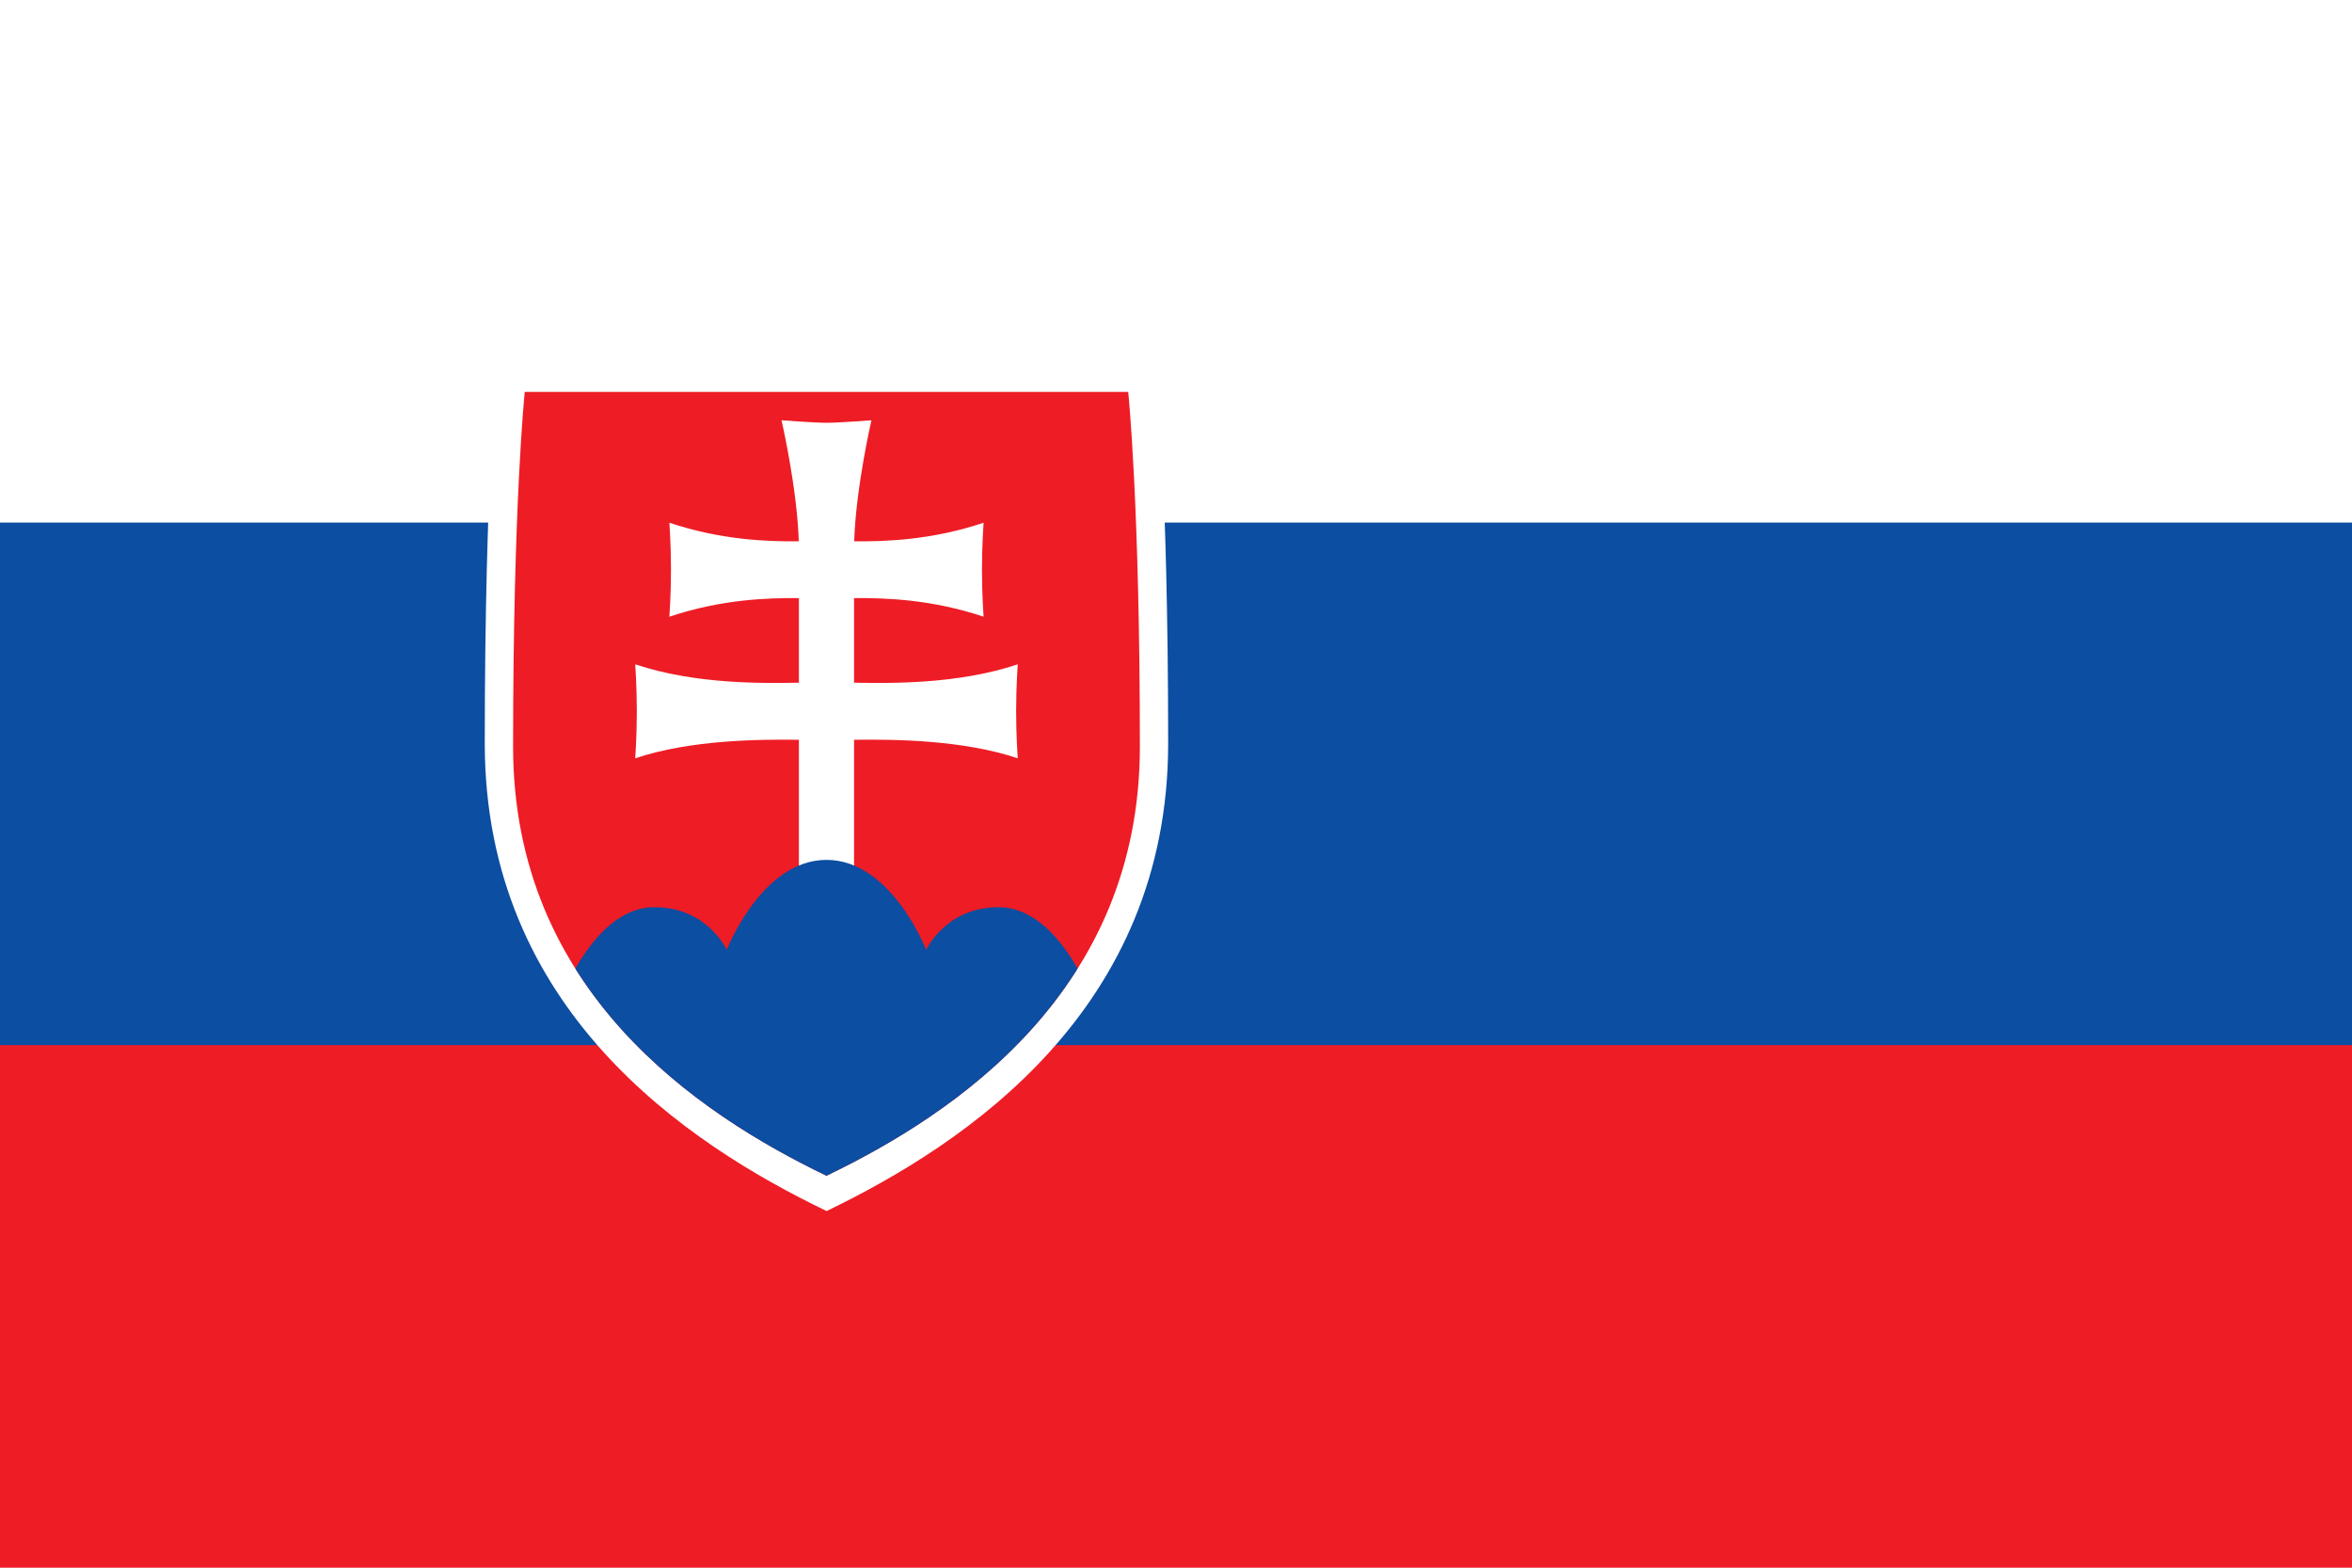
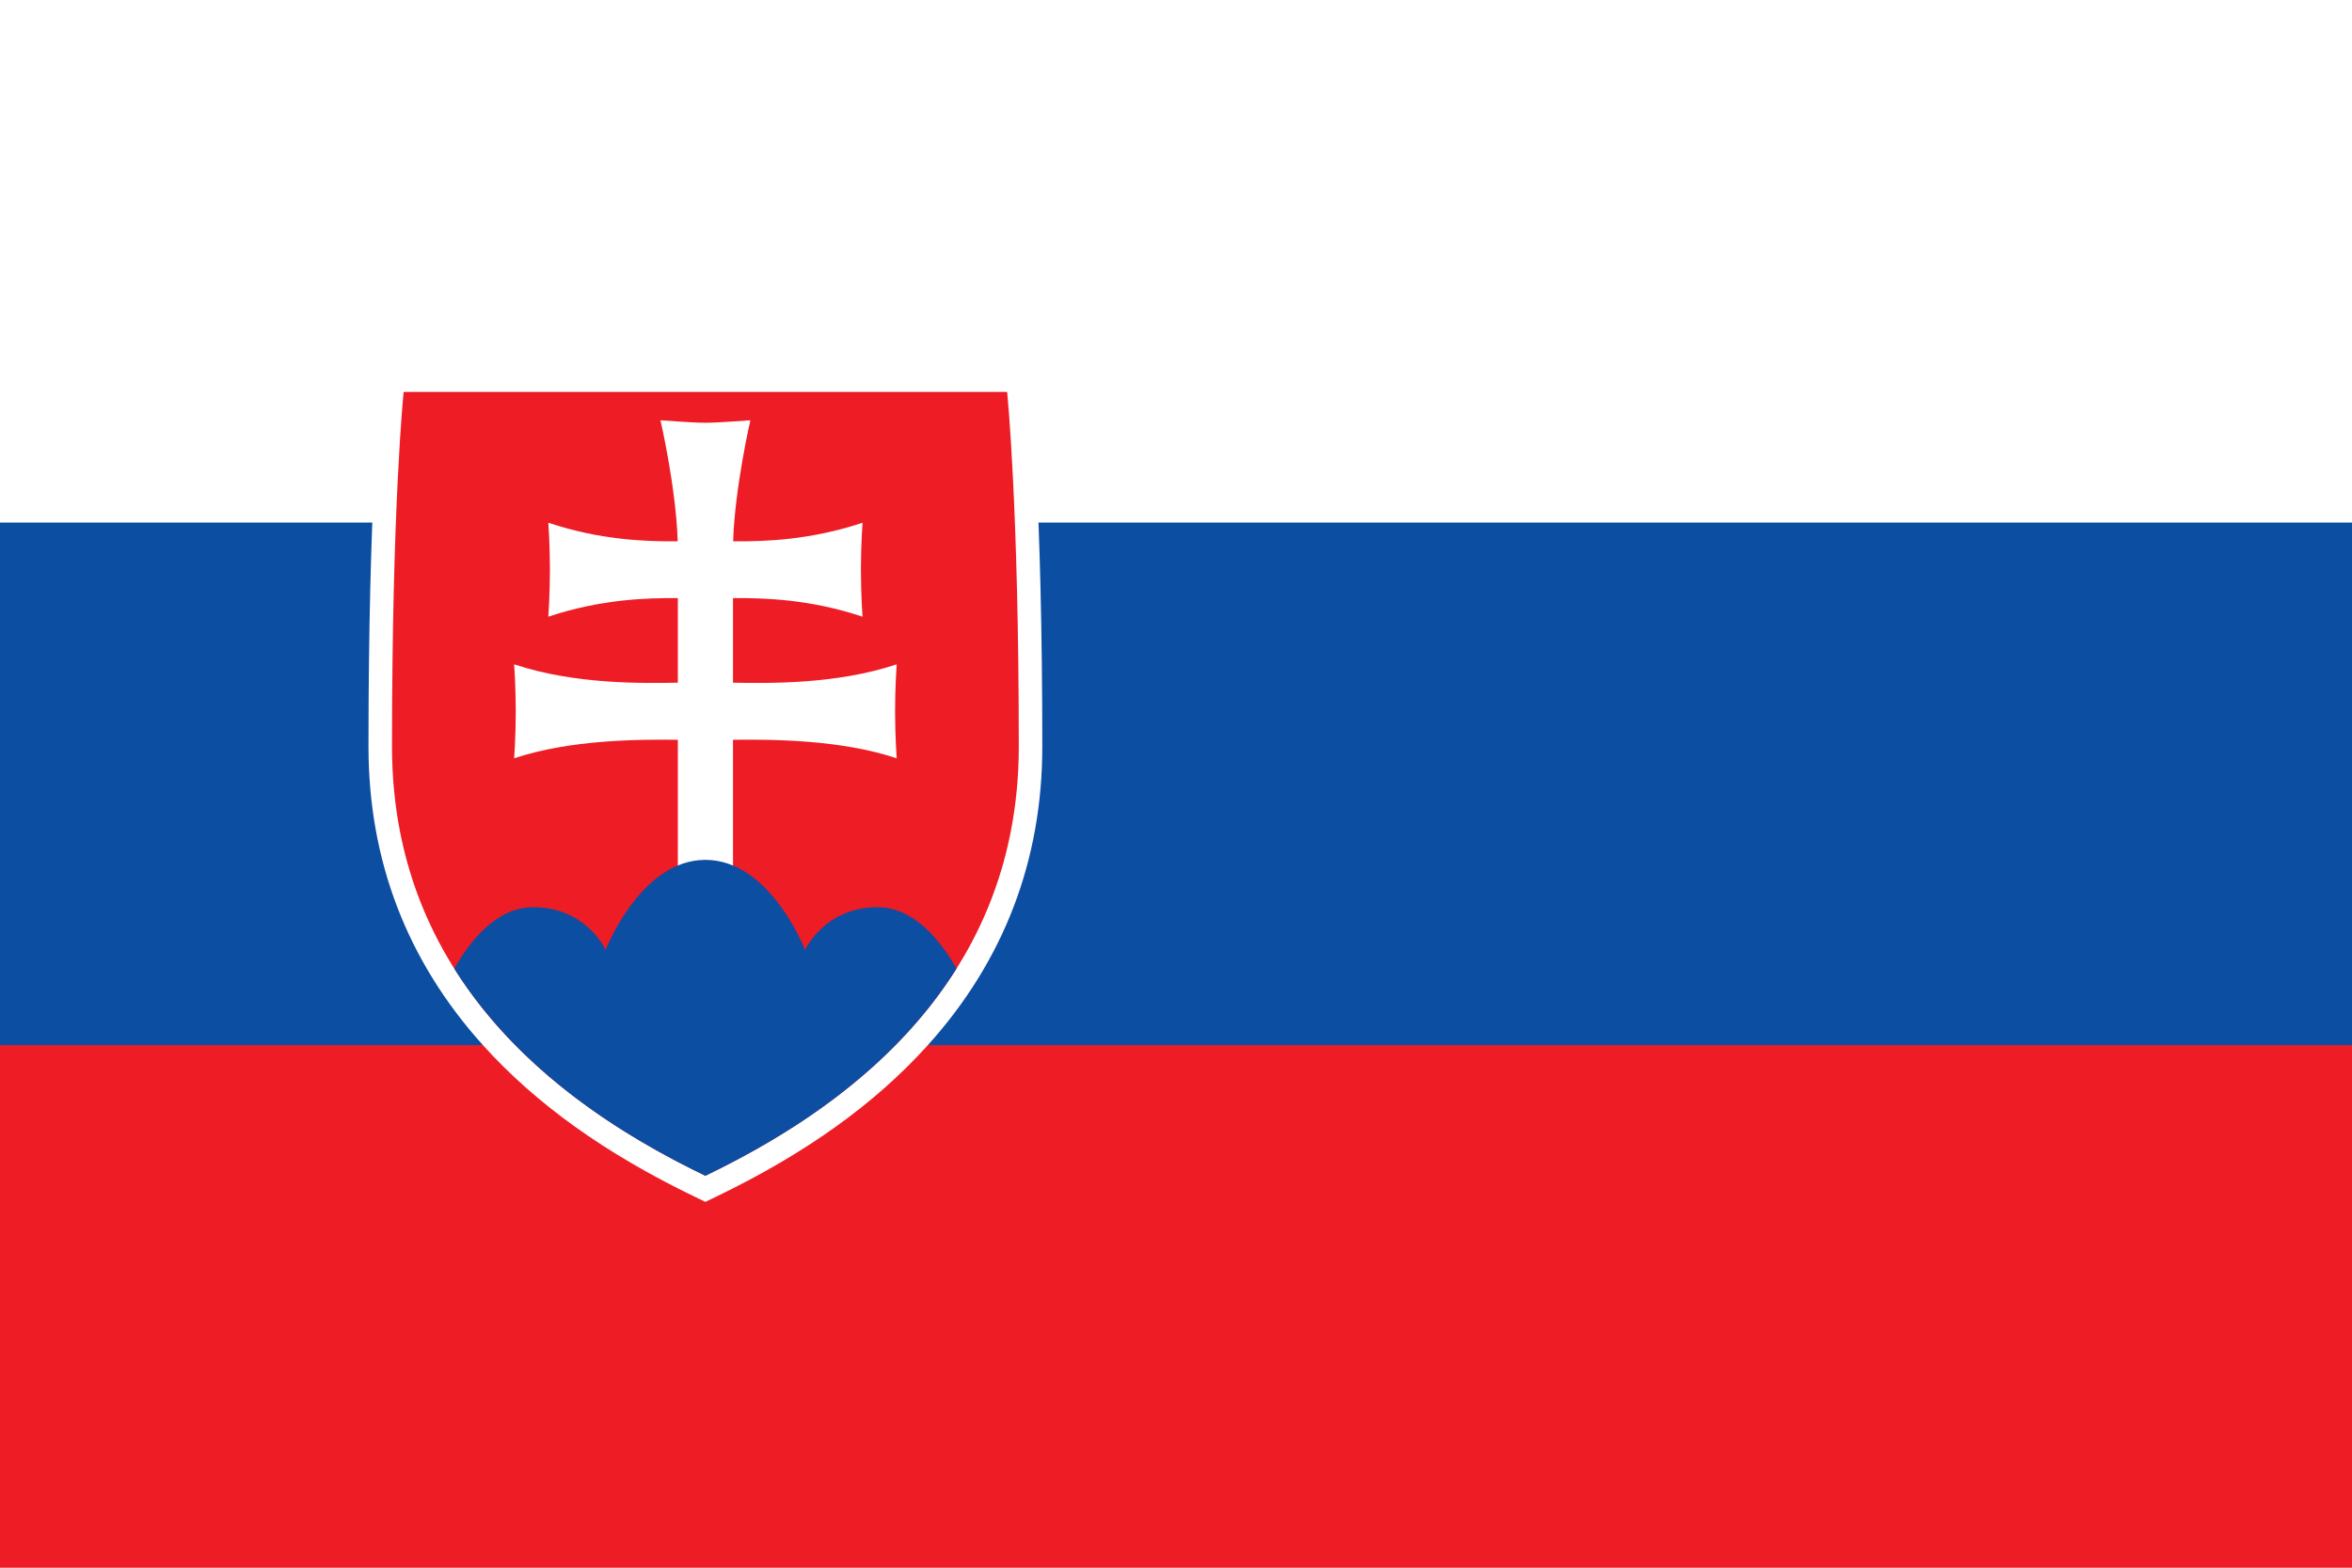
- <svg xmlns="http://www.w3.org/2000/svg" version="1.1" width="900" height="600" viewBox="0 0 9 6" id="svg2">
-   <defs id="defs31">
-     <clipPath id="clipPath2834">
-       <path d="M 294.901,263.249 C 210.423,303.94 89.585,384.705 89.585,544.47 C 89.585,704.234 97.224,776.892 97.224,776.892 L 294.901,776.892 L 492.583,776.892 C 492.583,776.892 500.224,704.234 500.224,544.47 C 500.224,384.705 379.385,303.94 294.901,263.249 z" id="path2836" />
-     </clipPath>
-     <clipPath id="clip">
-       <path d="M 0,1.5 C -0.493,1.262 -1.199,0.791 -1.199,-0.143 C -1.199,-1.076 -1.155,-1.5 -1.155,-1.5 L 0,-1.5 L 1.155,-1.5 C 1.155,-1.5 1.199,-1.076 1.199,-0.143 C 1.199,0.791 0.493,1.262 0,1.5 z" id="coa" />
-     </clipPath>
-   </defs>
-   <rect width="9" height="6" x="0" y="0" id="rect8" style="fill:#ee1c25;stroke:none" />
-   <rect width="9" height="4" x="0" y="0" id="rect10" style="fill:#0b4ea2;stroke:none" />
-   <rect width="9" height="2" x="0" y="0" id="rect12" style="fill:#ffffff;stroke:none" />
-   <path d="M 3.163,4.635 C 2.625,4.376 1.855,3.862 1.855,2.845 C 1.855,1.828 1.904,1.365 1.904,1.365 L 3.163,1.365 L 4.421,1.365 C 4.421,1.365 4.47,1.828 4.47,2.845 C 4.47,3.862 3.7,4.376 3.163,4.635 z" id="path3055" style="fill:#ffffff;fill-opacity:1;fill-rule:nonzero;stroke:none" />
-   <g transform="matrix(0.00625,0,0,-0.00625,1.959445,4.503125)" id="g2826">
-     <g transform="matrix(0.934502,0,0,0.934502,-83.08887,-245.5067)" id="g3759">
-       <path d="M 294.901,263.249 C 210.423,303.94 89.585,384.705 89.585,544.47 C 89.585,704.234 97.224,776.892 97.224,776.892 L 294.901,776.892 L 492.583,776.892 C 492.583,776.892 500.224,704.234 500.224,544.47 C 500.224,384.705 379.385,303.94 294.901,263.249 z" id="path2828" style="fill:#ee1c25;fill-opacity:1;fill-rule:nonzero;stroke:none" />
-       <g id="g2830">
-         <g clip-path="url(#clipPath2834)" id="g2832">
-           <path d="M 312.969,586.358 C 335.843,585.988 380.471,585.092 420.209,598.39 C 420.209,598.39 419.16,584.169 419.16,567.604 C 419.16,551.036 420.209,536.816 420.209,536.816 C 383.759,549.014 338.746,549.268 312.969,548.941 L 312.969,460.699 L 276.837,460.699 L 276.837,548.941 C 251.062,549.268 206.048,549.014 169.597,536.816 C 169.597,536.816 170.646,551.036 170.646,567.604 C 170.646,584.169 169.597,598.39 169.597,598.39 C 209.335,585.092 253.963,585.988 276.837,586.358 L 276.837,641.776 C 255.989,641.961 225.946,640.965 191.978,629.598 C 191.978,629.598 193.028,643.818 193.028,660.386 C 193.028,676.952 191.978,691.172 191.978,691.172 C 225.896,679.824 255.902,678.812 276.744,678.993 C 275.673,714.084 265.45,758.316 265.45,758.316 C 265.45,758.316 286.49,756.674 294.901,756.674 C 303.321,756.674 324.355,758.316 324.355,758.316 C 324.355,758.316 314.135,714.084 313.062,678.993 C 333.905,678.812 363.91,679.824 397.827,691.172 C 397.827,691.172 396.778,676.952 396.778,660.386 C 396.778,643.818 397.827,629.598 397.827,629.598 C 363.86,640.965 333.816,641.961 312.969,641.776 L 312.969,586.358 z" id="path2838" style="fill:#ffffff;fill-opacity:1;fill-rule:nonzero;stroke:none" />
-           <path d="M 291.18,210.836 L 116.138,366.863 C 116.138,366.863 138.516,439.237 182.194,439.237 C 216.904,439.237 229.572,411.25 229.572,411.25 C 229.572,411.25 252.36,470.245 294.901,470.245 C 337.446,470.245 360.235,411.25 360.235,411.25 C 360.235,411.25 372.9,439.237 407.611,439.237 C 451.29,439.237 473.667,366.863 473.667,366.863 L 291.18,210.836 z" id="path2840" style="fill:#0b4ea2;fill-opacity:1;fill-rule:evenodd;stroke:none" />
-         </g>
-       </g>
-     </g>
+ <svg xmlns="http://www.w3.org/2000/svg" viewBox="0 0 900 600" width="900" height="600">
+   <rect x="0" y="0" fill="#EE1C25" width="900" height="600" />
+   <rect x="0" y="0" fill="#0B4EA2" width="900" height="400" />
+   <rect x="0" y="0" fill="#FFFFFF" width="900" height="200" />
+   <g>
+     <path fill="#FFFFFF" d="m 393.479,141 h -8.103 -115.459 -115.456 -8.103 l -0.847,8.059 c -0.184,1.752 -4.511,43.971 -4.511,136.69 0,43.563 14.726,81.996 43.77,114.23 20.349,22.585 46.923,41.599 81.242,58.129 l 3.905,1.881 3.906,-1.881 c 34.32,-16.53 60.896,-35.544 81.246,-58.129 29.044,-32.234 43.771,-70.667 43.771,-114.23 0,-92.718 -4.328,-134.938 -4.512,-136.69 z" />
+     <path fill="#EE1C25" d="M 269.917,450 C 220.577,426.234 150,379.062 150,285.749 150,192.436 154.461,150 154.461,150 h 115.456 115.459 c 0,0 4.463,42.437 4.463,135.749 0,93.313 -70.578,140.485 -119.922,164.251 z" />
+     <path fill="#FFFFFF" d="m 280.484,261.284 c 13.36,0.216 39.425,0.739 62.635,-7.027 0,0 -0.613,8.306 -0.613,17.98 0,9.677 0.613,17.982 0.613,17.982 -21.289,-7.125 -47.58,-7.273 -62.635,-7.082 v 51.539 H 259.38 v -51.539 c -15.055,-0.191 -41.345,-0.043 -62.635,7.082 0,0 0.613,-8.305 0.613,-17.982 0,-9.675 -0.613,-17.98 -0.613,-17.98 23.21,7.766 49.275,7.243 62.635,7.027 v -32.368 c -12.177,-0.108 -29.723,0.473 -49.563,7.113 0,0 0.613,-8.305 0.613,-17.982 0,-9.676 -0.613,-17.981 -0.613,-17.981 19.81,6.628 37.336,7.219 49.509,7.114 -0.626,-20.498 -6.597,-46.332 -6.597,-46.332 0,0 12.289,0.959 17.202,0.959 4.918,0 17.203,-0.959 17.203,-0.959 0,0 -5.969,25.835 -6.596,46.33 12.174,0.106 29.699,-0.485 49.509,-7.114 0,0 -0.613,8.305 -0.613,17.981 0,9.677 0.613,17.982 0.613,17.982 -19.839,-6.639 -37.386,-7.221 -49.563,-7.113 v 32.368 z" />
+     <path fill="#0B4EA2" d="m 269.904,329.094 c -24.852,0 -38.163,34.469 -38.163,34.469 0,0 -7.385,-16.344 -27.661,-16.344 -13.719,0 -23.829,12.201 -30.256,23.5 24.959,39.705 64.78,64.207 96.079,79.281 31.305,-15.075 71.152,-39.571 96.112,-79.281 -6.427,-11.299 -16.537,-23.5 -30.256,-23.5 -20.277,0 -27.693,16.344 -27.693,16.344 0,0 -13.308,-34.469 -38.162,-34.469 z" />
  </g>
</svg>
